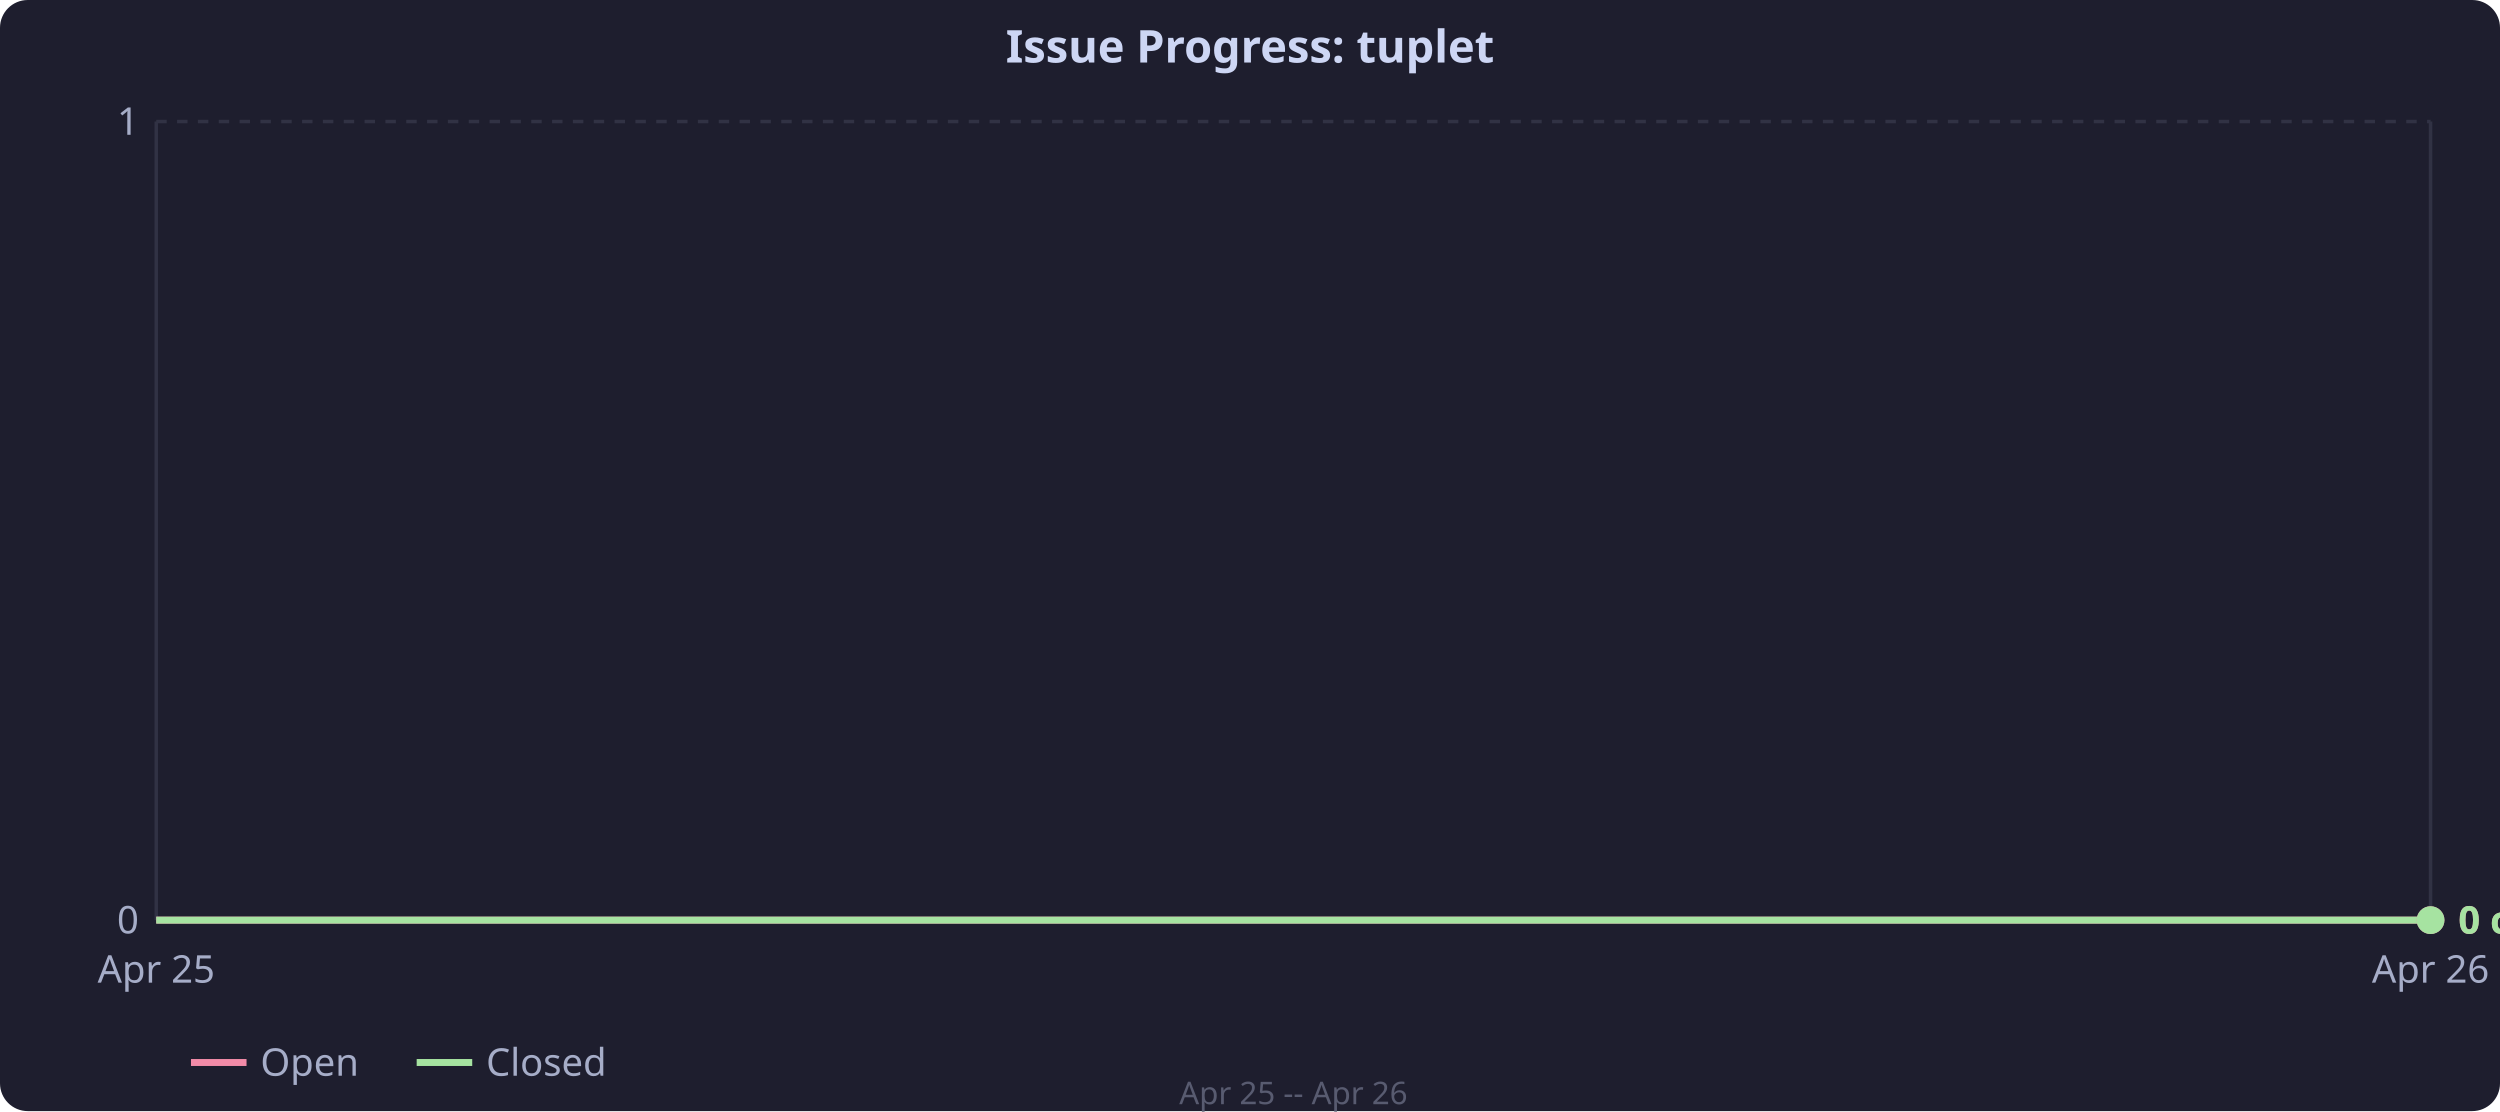
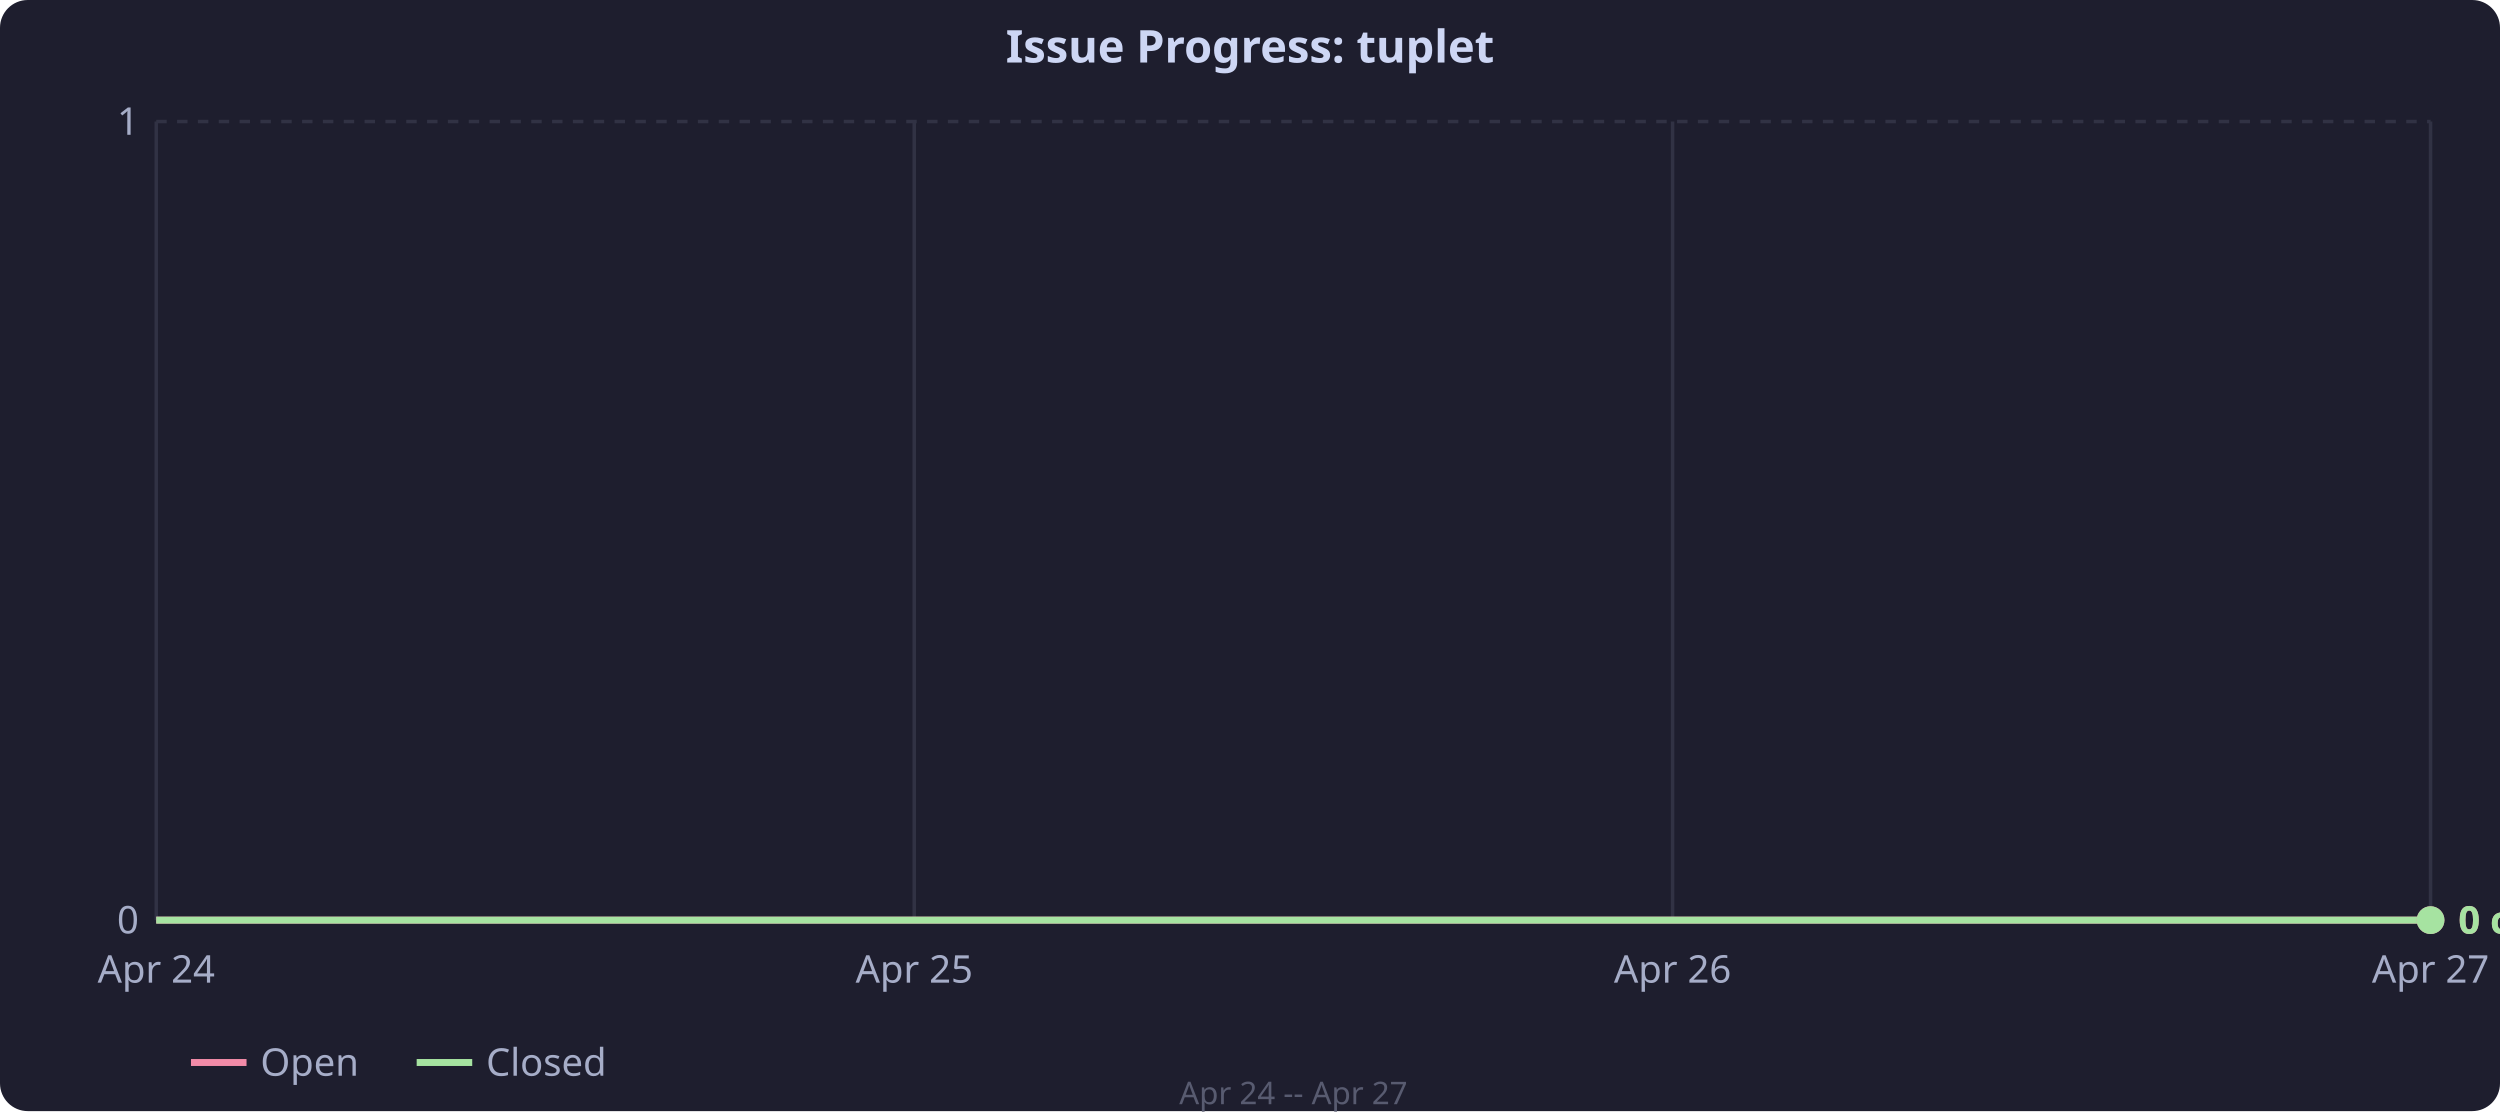
<svg xmlns="http://www.w3.org/2000/svg" viewBox="0 0 720 320" style="font-family: system-ui, sans-serif; font-size: 11px; color: #cdd6f4;">
  <rect width="720" height="320" fill="#1e1e2e" rx="8" />
  <line x1="45" y1="265.0" x2="700" y2="265.0" stroke="#313244" stroke-dasharray="3,3" />
  <text x="40" y="265.0" fill="#a6adc8" text-anchor="end" dominant-baseline="middle">0</text>
  <line x1="45" y1="35.0" x2="700" y2="35.0" stroke="#313244" stroke-dasharray="3,3" />
  <text x="40" y="35.0" fill="#a6adc8" text-anchor="end" dominant-baseline="middle">1</text>
-   <text x="45.0" y="283" fill="#a6adc8" text-anchor="middle">Apr 25</text>
+   <text x="45.0" y="283" fill="#a6adc8" text-anchor="middle">Apr 24</text>
  <line x1="45.0" y1="35" x2="45.0" y2="265" stroke="#313244" />
-   <text x="700.0" y="283" fill="#a6adc8" text-anchor="middle">Apr 26</text>
+   <text x="263.3" y="283" fill="#a6adc8" text-anchor="middle">Apr 25</text>
+   <line x1="263.3" y1="35" x2="263.3" y2="265" stroke="#313244" />
+   <text x="481.7" y="283" fill="#a6adc8" text-anchor="middle">Apr 26</text>
+   <line x1="481.7" y1="35" x2="481.7" y2="265" stroke="#313244" />
+   <text x="700.0" y="283" fill="#a6adc8" text-anchor="middle">Apr 27</text>
  <line x1="700.0" y1="35" x2="700.0" y2="265" stroke="#313244" />
-   <polygon fill="rgba(243,139,168,0.08)" points="45.0,265.0 700.0,265.0 700.0,265.0 45.0,265.0" />
-   <polyline fill="none" stroke="#f38ba8" stroke-width="2" stroke-linejoin="round" points="45.0,265.0 700.0,265.0" />
-   <polygon fill="rgba(166,227,161,0.08)" points="45.0,265.0 700.0,265.0 700.0,265.0 45.0,265.0" />
-   <polyline fill="none" stroke="#a6e3a1" stroke-width="2" stroke-linejoin="round" points="45.0,265.0 700.0,265.0" />
+   <polygon fill="rgba(243,139,168,0.08)" points="45.0,265.0 263.3,265.0 481.7,265.0 700.0,265.0 700.0,265.0 45.0,265.0" />
+   <polyline fill="none" stroke="#f38ba8" stroke-width="2" stroke-linejoin="round" points="45.0,265.0 263.3,265.0 481.7,265.0 700.0,265.0" />
+   <polygon fill="rgba(166,227,161,0.08)" points="45.0,265.0 263.3,265.0 481.7,265.0 700.0,265.0 700.0,265.0 45.0,265.0" />
+   <polyline fill="none" stroke="#a6e3a1" stroke-width="2" stroke-linejoin="round" points="45.0,265.0 263.3,265.0 481.7,265.0 700.0,265.0" />
  <circle cx="700.0" cy="265.0" r="4" fill="#f38ba8" />
  <circle cx="700.0" cy="265.0" r="4" fill="#a6e3a1" />
  <text x="708.0" y="265.0" fill="#f38ba8" text-anchor="start" dominant-baseline="middle" font-size="11px" font-weight="600">0 open</text>
  <text x="708.0" y="265.0" fill="#a6e3a1" text-anchor="start" dominant-baseline="middle" font-size="11px" font-weight="600">0 closed</text>
  <text x="360" y="18" fill="#cdd6f4" text-anchor="middle" font-size="13px" font-weight="600">Issue Progress: tuplet</text>
  <line x1="55" y1="306" x2="71" y2="306" stroke="#f38ba8" stroke-width="2" />
  <text x="75" y="306" fill="#a6adc8" dominant-baseline="middle">Open</text>
  <line x1="120" y1="306" x2="136" y2="306" stroke="#a6e3a1" stroke-width="2" />
  <text x="140" y="306" fill="#a6adc8" dominant-baseline="middle">Closed</text>
-   <text x="372.5" y="318" fill="#585b70" text-anchor="middle" font-size="9px">Apr 25 -- Apr 26</text>
+   <text x="372.5" y="318" fill="#585b70" text-anchor="middle" font-size="9px">Apr 24 -- Apr 27</text>
</svg>
